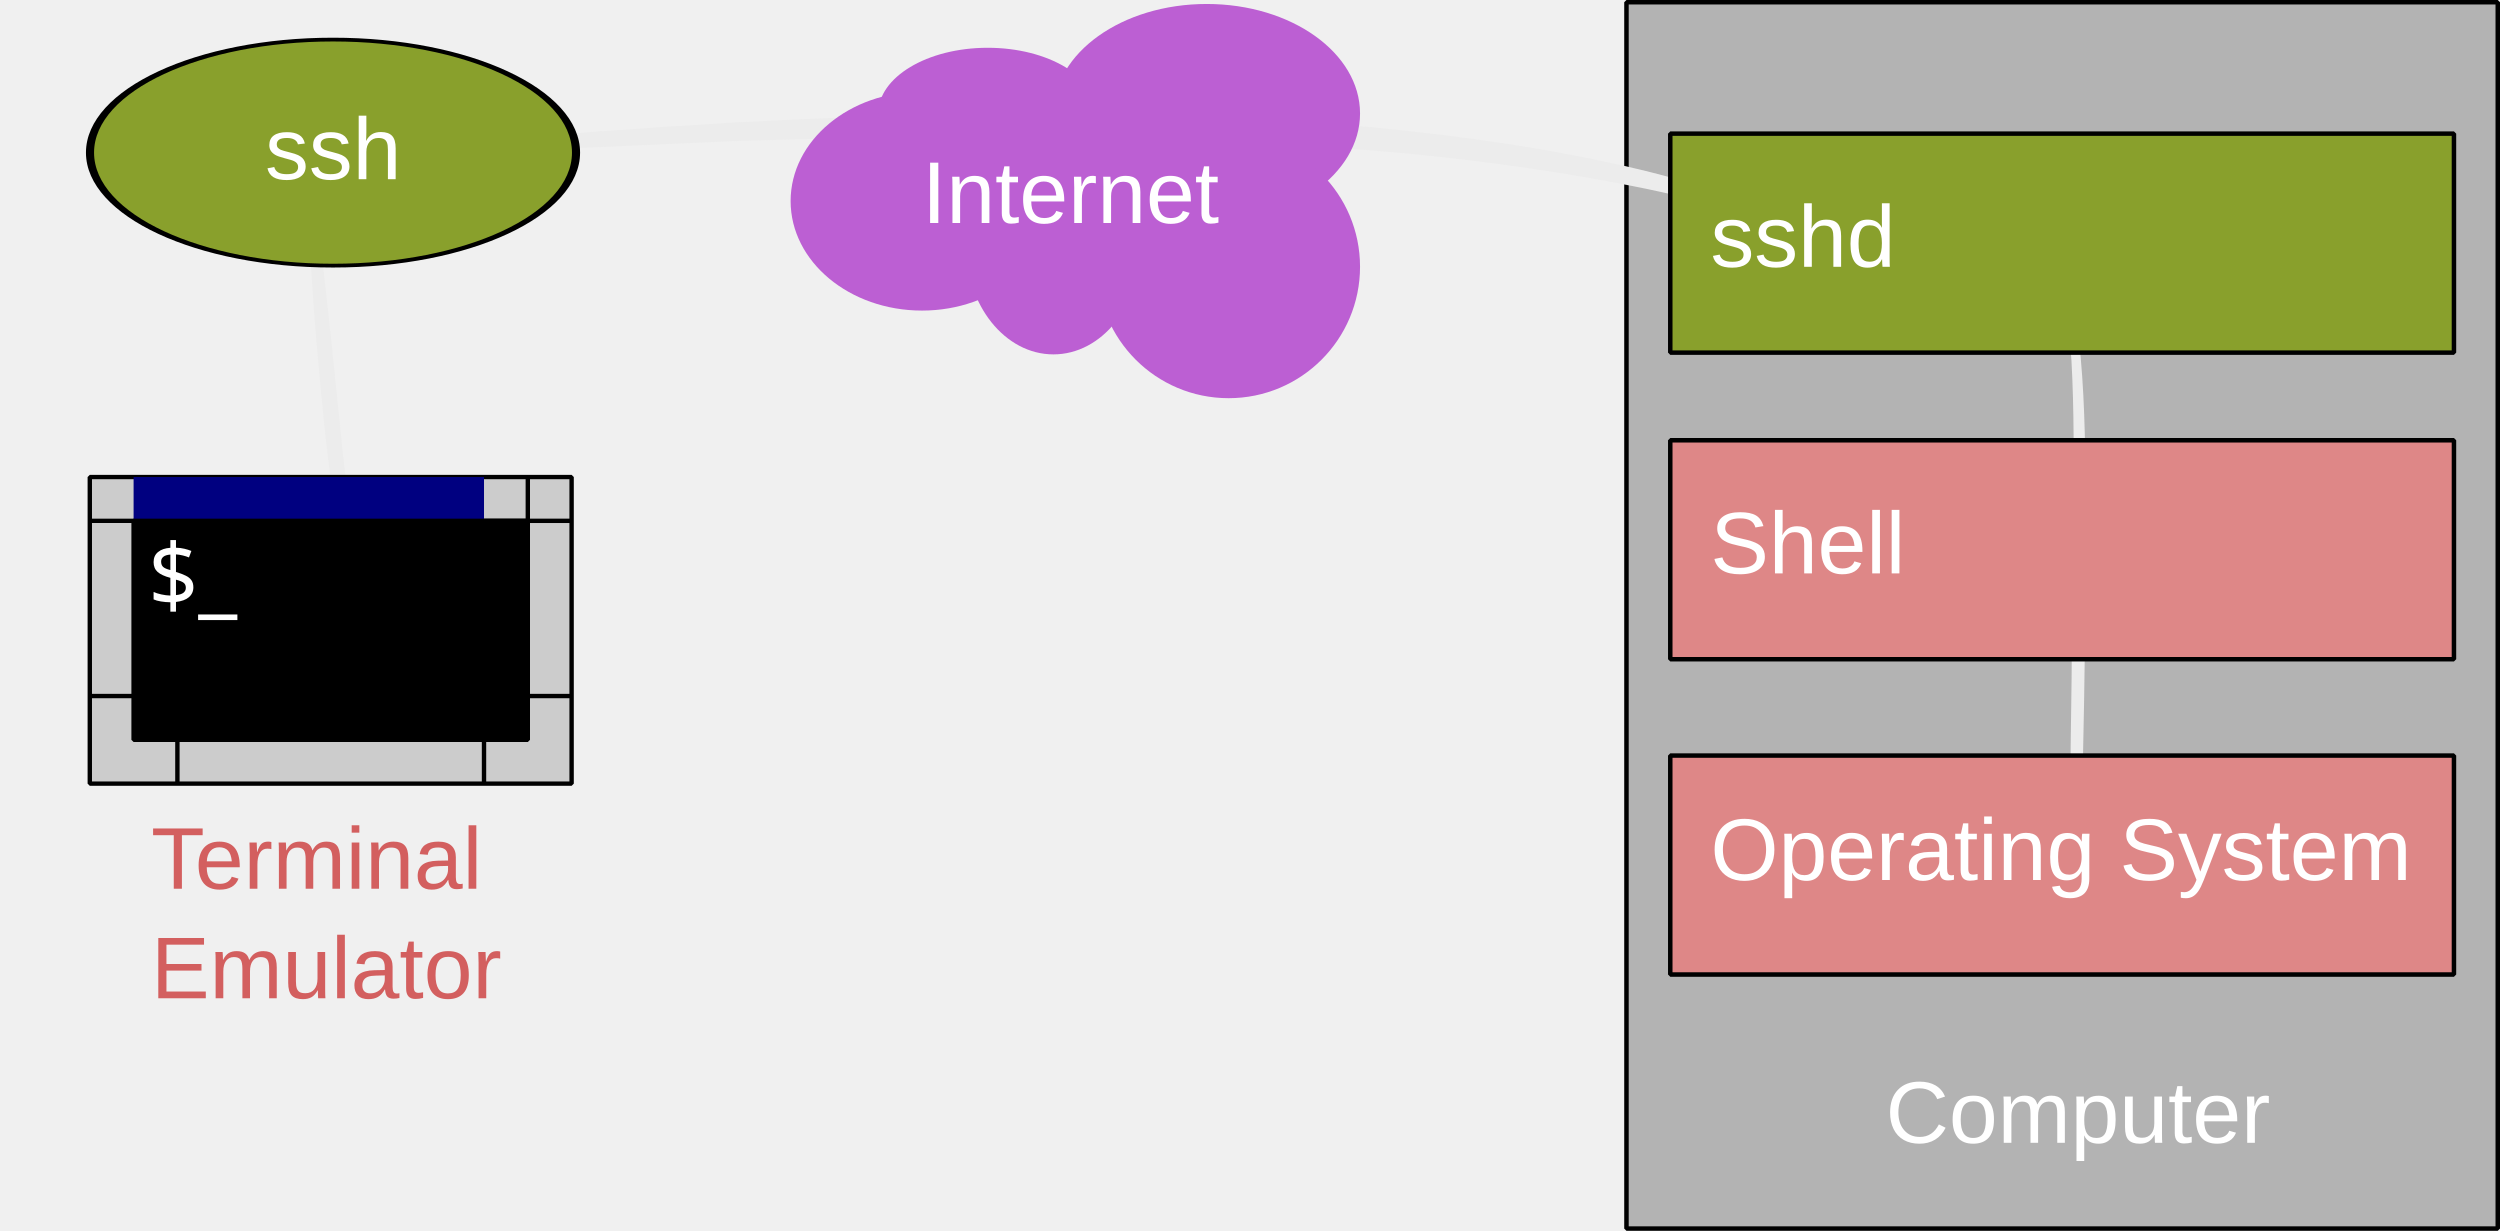
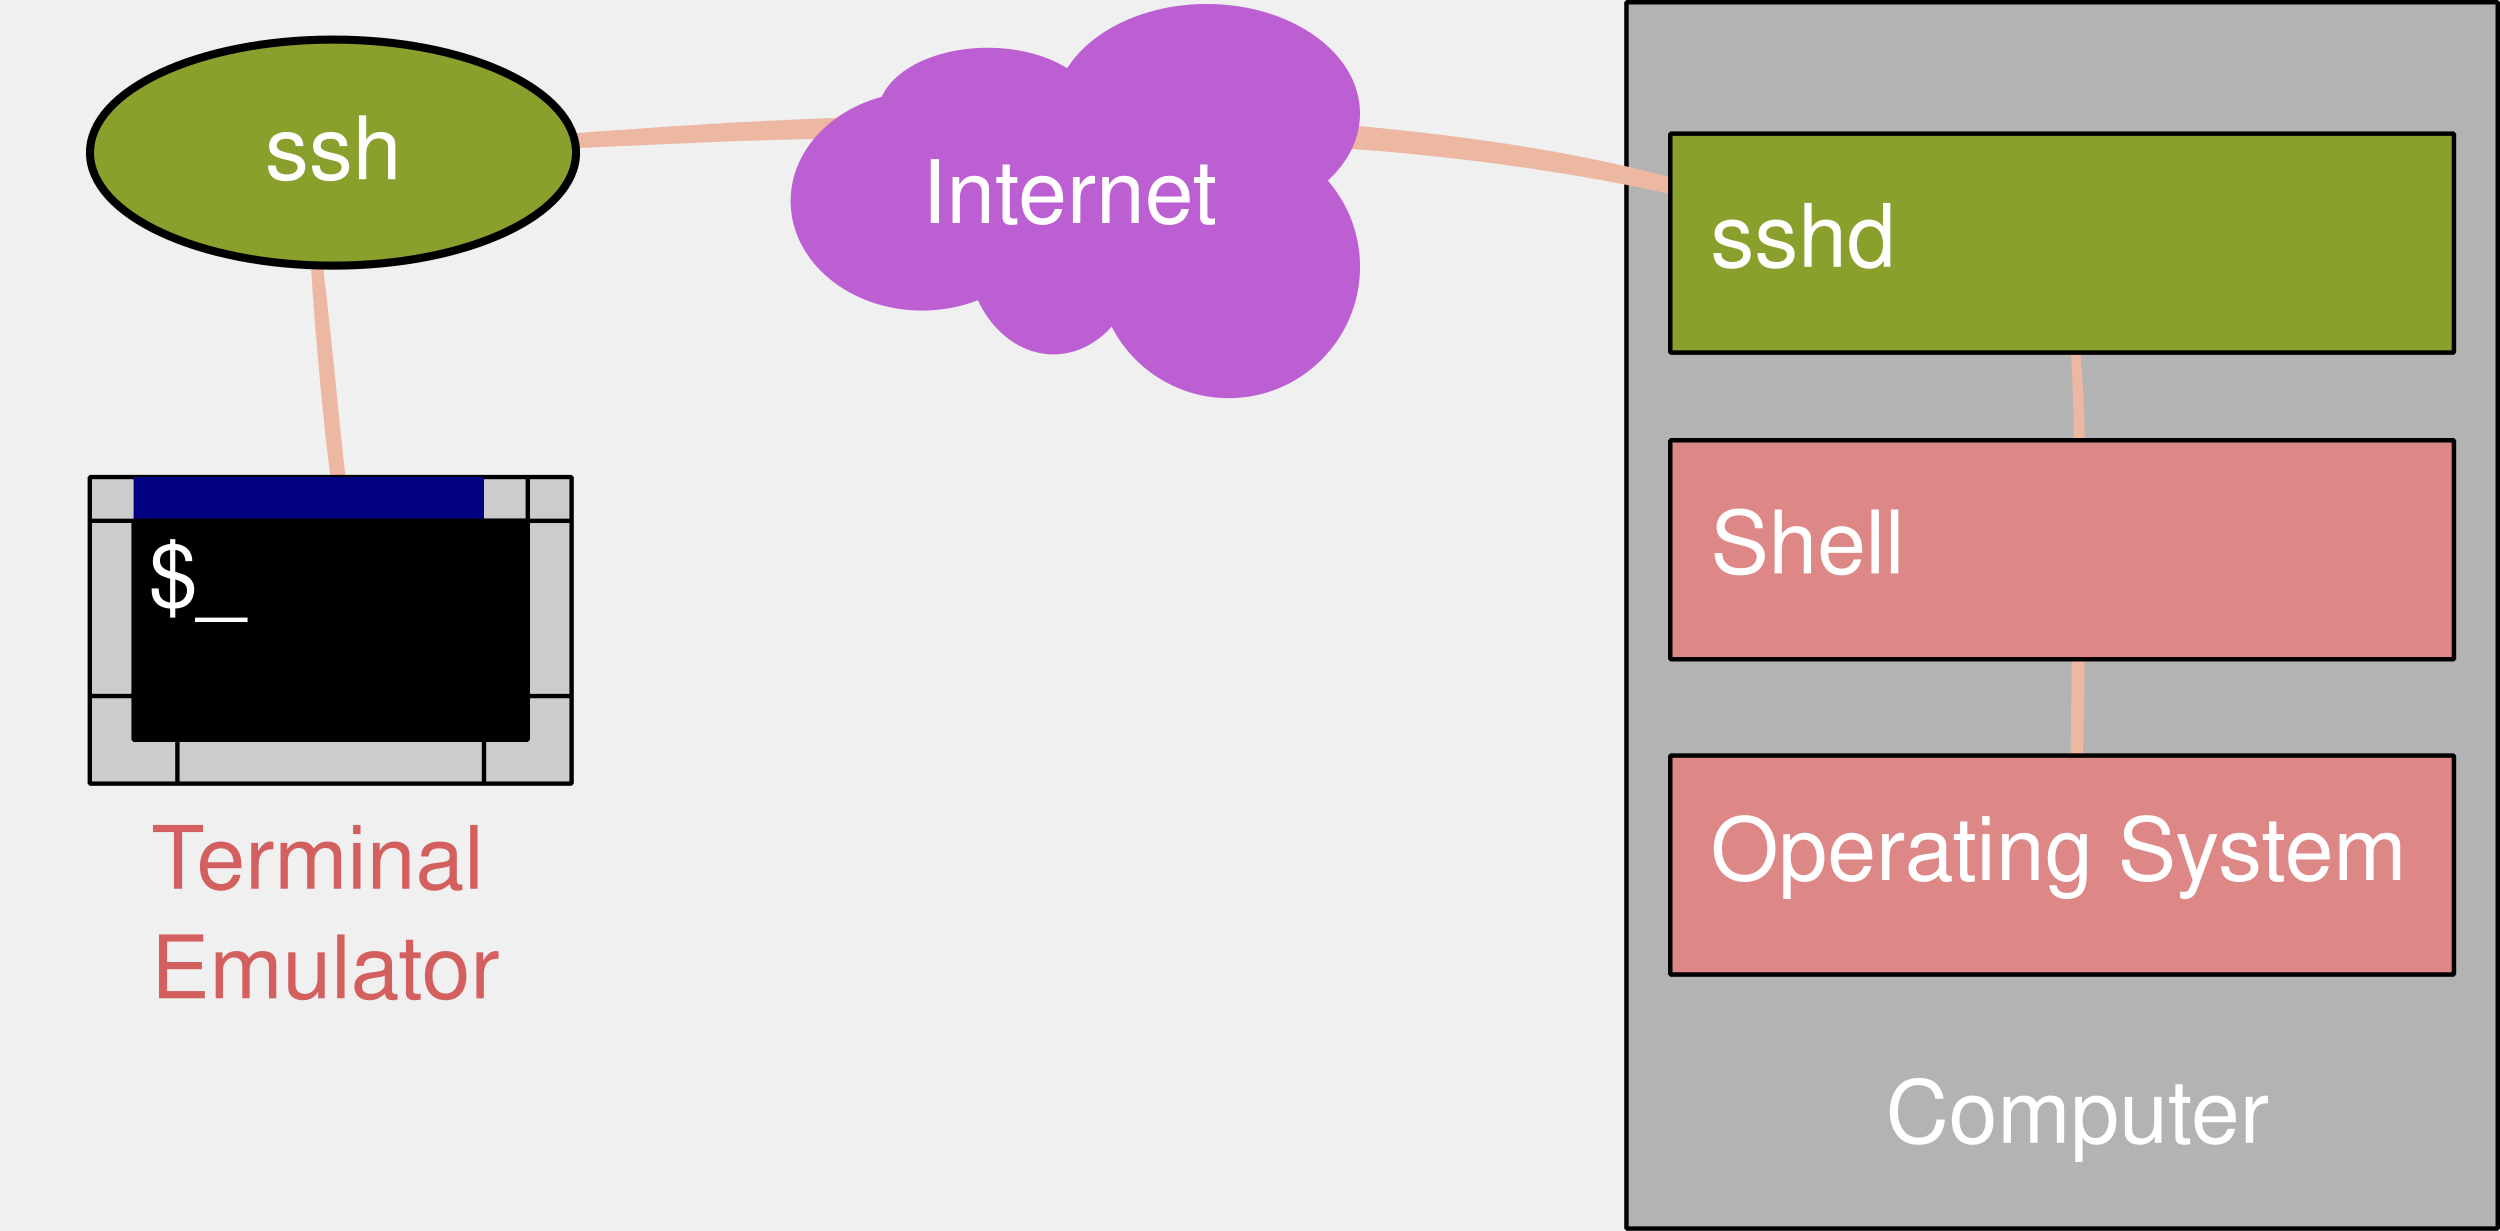
- <svg xmlns="http://www.w3.org/2000/svg" width="570.756" height="281" id="svg2" version="1.1">
-   <defs id="defs4">
-     </defs>
-   <g id="layer1" transform="translate(-99.5,-91.45568)">
-     <path style="fill:#ececec;fill-opacity:1;stroke:#000000;stroke-linecap:round;stroke-linejoin:bevel;stroke-opacity:0" id="path3984" d="m 73.329,57.122 c 1.672,13.858 3.025,27.751 4.465,41.634 1.088,11.147 2.542,22.242 4.539,33.261 0.02,0.081 -1.127,0.363 -1.147,0.282 l 0,0 c -0.793,-1.935 -1.771,-3.804 -2.38,-5.805 -0.794,-2.607 -1.3,-5.296 -1.815,-7.972 -1.4,-7.279 -1.85,-12.052 -2.755,-19.459 -1.415,-13.9 -2.697,-27.821 -3.434,-41.776 -0.012,-0.179 2.515,-0.344 2.527,-0.166 z" transform="translate(99.5,91.45568)" />
-     <rect style="fill:#b3b3b3;fill-opacity:1;stroke:#000000;stroke-width:1.023;stroke-linecap:round;stroke-linejoin:bevel;stroke-opacity:1" id="rect3022" width="198.92" height="279.977" x="470.825" y="91.967" />
-     <path style="fill:#ececec;fill-opacity:1;stroke:#000000;stroke-linecap:round;stroke-linejoin:bevel;stroke-opacity:0" id="path3914" d="m 206.707,123.95 c 19.834,-1.99 39.74,-3.242 59.631,-4.506 40.159,-2.056 80.454,-3.114 120.632,-0.868 8.584,0.48 17.147,1.281 25.721,1.922 20.568,2.006 41.088,4.856 61.204,9.671 6.432,1.54 14.262,3.731 20.57,6.301 1.452,0.592 2.796,1.42 4.194,2.13 0.352,0.477 1.203,0.858 1.056,1.432 -0.859,3.356 -7.145,0.782 -8.908,0.252 -0.048,-0.02 0.238,-0.699 0.286,-0.679 l 0,0 c 1.24,0.076 2.481,0.132 3.72,0.227 0.792,0.061 1.625,-0.028 2.372,0.243 0.471,0.171 0.876,0.573 1.108,1.017 0.167,0.32 -0.597,-0.407 -0.895,-0.61 -8.214,-2.873 -16.617,-4.858 -25.159,-6.548 -20.211,-3.999 -40.668,-6.626 -61.202,-8.27 -8.546,-0.558 -17.085,-1.239 -25.638,-1.673 -39.227,-1.989 -78.538,-1.538 -117.78,-0.339 -20.085,0.83 -40.161,1.968 -60.26,2.395 -0.148,0.046 -0.8,-2.051 -0.652,-2.097 z" />
-     <path style="fill:#ececec;fill-opacity:1;stroke:#000000;stroke-width:1.297;stroke-linecap:round;stroke-linejoin:bevel;stroke-opacity:0" id="path3066" d="m 573.876,167.808 c 0.22,1.777 0.497,3.53 0.658,5.331 1.012,11.323 1.078,23.021 1.129,34.474 0.057,12.656 -0.074,20.719 -0.204,33.433 -0.135,13.623 -0.573,27.227 -0.683,40.852 -0.018,2.187 -0.02,4.375 0.007,6.561 0.01,0.813 0.277,1.691 0.106,2.431 -0.091,0.394 -0.299,-0.634 -0.448,-0.952 0.041,-0.082 0.629,1.046 0.589,1.128 l 0,0 c -0.465,0.155 -0.984,0.924 -1.394,0.466 -0.47,-0.526 -0.603,-1.815 -0.734,-2.848 -0.28,-2.212 -0.397,-4.498 -0.484,-6.771 -0.526,-13.634 0.031,-27.34 0.073,-40.979 0.124,-9.676 0.319,-23.542 0.382,-33.281 0.073,-11.25 0.17,-22.608 -0.452,-33.817 -0.095,-1.715 -0.273,-3.409 -0.409,-5.113 -0.033,-0.259 1.83,-1.176 1.863,-0.917 z" />
-     <rect style="fill:#de8787;fill-opacity:1;stroke:#000000;stroke-width:1.026;stroke-linecap:round;stroke-linejoin:bevel;stroke-opacity:1" id="rect3024" width="178.917" height="49.989" x="480.826" y="191.969" />
-     <rect style="fill:#de8787;fill-opacity:1;stroke:#000000;stroke-width:1.026;stroke-linecap:round;stroke-linejoin:bevel;stroke-opacity:1" id="rect3026" width="178.917" height="49.989" x="480.826" y="263.953" />
-     <text xml:space="preserve" style="font-size:20px;font-style:normal;font-weight:normal;line-height:125%;letter-spacing:0px;word-spacing:0px;fill:#ffffff;fill-opacity:1;stroke:none;font-family:Liberation Sans;-inkscape-font-specification:Liberation Sans;font-stretch:normal;font-variant:normal;text-anchor:start;text-align:start;writing-mode:lr" x="490" y="222.362" id="text3041">
-       <tspan id="tspan3043" x="490" y="222.362">Shell</tspan>
+ <svg xmlns="http://www.w3.org/2000/svg" version="1.1" x="0" y="0" width="570.756" height="281" viewBox="0, 0, 570.756, 281">
+   <g id="Layer_1">
+     <path d="M73.329,57.122 C75.001,70.979 76.354,84.873 77.794,98.756 C78.883,109.903 80.337,120.998 82.333,132.017 C82.353,132.098 81.206,132.38 81.186,132.299 L81.186,132.299 C80.393,130.364 79.415,128.494 78.806,126.494 C78.012,123.887 77.506,121.198 76.991,118.522 C75.591,111.243 75.141,106.47 74.236,99.063 C72.821,85.163 71.539,71.242 70.802,57.287 C70.79,57.109 73.317,56.943 73.329,57.122 z" fill="#ECB8A2" id="path3984" />
+     <g id="rect3022">
+       <path d="M371.325,0.512 L570.245,0.512 L570.245,280.488 L371.325,280.488 z" fill="#B3B3B3" />
+       <path d="M371.325,0.512 L570.245,0.512 L570.245,280.488 L371.325,280.488 z" fill-opacity="0" stroke="#000000" stroke-width="1.023" stroke-linecap="round" stroke-linejoin="bevel" />
+     </g>
+     <path d="M107.207,32.495 C127.041,30.505 146.946,29.252 166.838,27.988 C206.996,25.933 247.291,24.874 287.47,27.12 C296.054,27.6 304.617,28.401 313.191,29.042 C333.759,31.047 354.279,33.898 374.394,38.713 C380.827,40.252 388.657,42.444 394.965,45.014 C396.417,45.606 397.761,46.435 399.159,47.145 C399.51,47.622 400.361,48.002 400.214,48.577 C399.355,51.933 393.069,49.359 391.306,48.829 C391.258,48.809 391.544,48.13 391.592,48.15 L391.592,48.15 C392.832,48.226 394.073,48.282 395.312,48.377 C396.104,48.439 396.936,48.35 397.683,48.62 C398.155,48.791 398.559,49.193 398.791,49.637 C398.959,49.957 398.195,49.23 397.896,49.027 C389.683,46.154 381.279,44.169 372.737,42.479 C352.526,38.481 332.069,35.853 311.535,34.209 C302.99,33.651 294.451,32.97 285.898,32.536 C246.671,30.547 207.36,30.998 168.118,32.197 C148.033,33.027 127.957,34.165 107.858,34.592 C107.71,34.638 107.058,32.541 107.207,32.495 z" fill="#ECB8A2" id="path3914" />
+     <path d="M474.376,76.352 C474.595,78.129 474.873,79.882 475.034,81.683 C476.047,93.007 476.112,104.705 476.163,116.158 C476.22,128.814 476.089,136.877 475.96,149.591 C475.824,163.214 475.386,176.818 475.277,190.443 C475.259,192.629 475.257,194.817 475.284,197.004 C475.294,197.817 475.561,198.694 475.39,199.435 C475.299,199.828 475.091,198.8 474.941,198.483 C474.982,198.401 475.571,199.529 475.53,199.611 L475.53,199.611 C475.065,199.766 474.546,200.535 474.136,200.077 C473.666,199.55 473.533,198.262 473.402,197.229 C473.122,195.018 473.006,192.731 472.918,190.459 C472.392,176.824 472.949,163.119 472.991,149.48 C473.116,139.803 473.31,125.938 473.373,116.199 C473.447,104.949 473.544,93.591 472.921,82.382 C472.826,80.667 472.648,78.974 472.512,77.269 C472.479,77.01 474.342,76.093 474.375,76.352 z" fill="#ECB8A2" id="path3066" />
+     <g id="rect3024">
+       <path d="M381.326,100.513 L560.243,100.513 L560.243,150.502 L381.326,150.502 z" fill="#DE8787" />
+       <path d="M381.326,100.513 L560.243,100.513 L560.243,150.502 L381.326,150.502 z" fill-opacity="0" stroke="#000000" stroke-width="1.026" stroke-linecap="round" stroke-linejoin="bevel" />
+     </g>
+     <g id="rect3026">
+       <path d="M381.326,172.498 L560.243,172.498 L560.243,222.487 L381.326,222.487 z" fill="#DE8787" />
+       <path d="M381.326,172.498 L560.243,172.498 L560.243,222.487 L381.326,222.487 z" fill-opacity="0" stroke="#000000" stroke-width="1.026" stroke-linecap="round" stroke-linejoin="bevel" />
+     </g>
+     <text transform="matrix(1, 0, 0, 1, 413.236, 124.407)" id="tspan3043">
+       <tspan x="-22.736" y="6.5" font-family="Helvetica" font-size="20" fill="#FFFFFF">Shell</tspan>
    </text>
-     <text xml:space="preserve" style="font-size:20px;font-style:normal;font-weight:normal;line-height:125%;letter-spacing:0px;word-spacing:0px;fill:#ffffff;fill-opacity:1;stroke:none;font-family:Liberation Sans;-inkscape-font-specification:Liberation Sans;font-stretch:normal;font-variant:normal;text-anchor:start;text-align:start;writing-mode:lr" x="490" y="292.362" id="text3045">
-       <tspan id="tspan3047" x="490" y="292.362">Operating System</tspan>
+     <text transform="matrix(1, 0, 0, 1, 471.034, 194.406)" id="tspan3047">
+       <tspan x="-80.534" y="6.5" font-family="Helvetica" font-size="20" fill="#FFFFFF">Operating System</tspan>
    </text>
-     <text xml:space="preserve" style="font-size:20px;font-style:normal;font-weight:normal;line-height:125%;letter-spacing:0px;word-spacing:0px;fill:#d35f5f;fill-opacity:1;stroke:none;font-family:Liberation Sans;-inkscape-font-specification:Liberation Sans;font-stretch:normal;font-variant:normal;text-anchor:start;text-align:start;writing-mode:lr" x="134" y="294.362" id="text3906">
-       <tspan id="tspan3908" x="134" y="294.362">Terminal</tspan>
-       <tspan x="134" y="319.362" id="tspan3927">Emulator</tspan>
+     <g>
+       <text transform="matrix(1, 0, 0, 1, 72.788, 196.406)" id="tspan3908">
+         <tspan x="-38.288" y="6.5" font-family="Helvetica" font-size="20" fill="#D35F5F">Terminal</tspan>
+       </text>
+       <text transform="matrix(1, 0, 0, 1, 75.015, 221.406)" id="tspan3927">
+         <tspan x="-40.515" y="6.5" font-family="Helvetica" font-size="20" fill="#D35F5F">Emulator</tspan>
+       </text>
+     </g>
+     <text transform="matrix(1, 0, 0, 1, 474.906, 254.406)" id="tspan3912">
+       <tspan x="-44.406" y="6.5" font-family="Helvetica" font-size="20" fill="#FFFFFF">Computer</tspan>
    </text>
-     <text xml:space="preserve" style="font-size:20px;font-style:normal;font-weight:normal;line-height:125%;letter-spacing:0px;word-spacing:0px;fill:#ffffff;fill-opacity:1;stroke:none;font-family:Liberation Sans;-inkscape-font-specification:Liberation Sans;font-stretch:normal;font-variant:normal;text-anchor:start;text-align:start;writing-mode:lr" x="530" y="352.362" id="text3910">
-       <tspan id="tspan3912" x="530" y="352.362">Computer</tspan>
+     <g id="g3929">
+       <g id="rect2987">
+         <path d="M20.5,108.907 L130.5,108.907 L130.5,178.907 L20.5,178.907 z" fill="#CCCCCC" />
+         <path d="M20.5,108.907 L130.5,108.907 L130.5,178.907 L20.5,178.907 z" fill-opacity="0" stroke="#000000" stroke-width="1" stroke-linecap="round" stroke-linejoin="bevel" />
+       </g>
+       <g id="rect2991">
+         <path d="M30.5,118.907 L120.5,118.907 L120.5,168.907 L30.5,168.907 z" fill="#000000" />
+         <path d="M30.5,118.907 L120.5,118.907 L120.5,168.907 L30.5,168.907 z" fill-opacity="0" stroke="#000000" stroke-width="1" stroke-linecap="round" stroke-linejoin="bevel" />
+       </g>
+       <text transform="matrix(1, 0, 0, 1, 45.455, 131.987)" id="tspan3004">
+         <tspan x="-11.623" y="6.5" font-family="Helvetica" font-size="20" fill="#FFFFFF">$_</tspan>
+       </text>
+       <path d="M30.5,108.907 L110.5,108.907 L110.5,118.907 L30.5,118.907 z" fill="#000080" id="rect3919" />
+       <path d="M20.5,118.907 C30.5,118.907 120.5,118.907 120.5,118.907 L120.5,108.907 L120.5,108.907" fill-opacity="0" stroke="#000000" stroke-width="1" id="path3921" />
+       <path d="M120.5,118.907 L130.5,118.907" fill-opacity="0" stroke="#000000" stroke-width="1" id="path3923" />
+       <path d="M20.5,158.907 L130.5,158.907 L110.5,158.907 L110.5,178.907 L110.5,158.907 L40.5,158.907 L40.5,178.907" fill-opacity="0" stroke="#000000" stroke-width="1" id="path3925" />
+     </g>
+     <g id="rect3024-1">
+       <path d="M381.326,30.513 L560.243,30.513 L560.243,80.502 L381.326,80.502 z" fill="#89A02C" />
+       <path d="M381.326,30.513 L560.243,30.513 L560.243,80.502 L381.326,80.502 z" fill-opacity="0" stroke="#000000" stroke-width="1.026" stroke-linecap="round" stroke-linejoin="bevel" />
+     </g>
+     <text transform="matrix(1, 0, 0, 1, 412.123, 54.406)" id="tspan3043-4">
+       <tspan x="-21.623" y="6.5" font-family="Helvetica" font-size="20" fill="#FFFFFF">sshd</tspan>
    </text>
-     <g id="g3929" transform="translate(0,98)">
-       <rect y="102.362" x="120" height="70" width="110" id="rect2987" style="fill:#cccccc;fill-opacity:1;stroke:#000000;stroke-linecap:round;stroke-linejoin:bevel;stroke-opacity:1" />
-       <rect y="112.362" x="130" height="50" width="90" id="rect2991" style="fill:#000000;fill-opacity:1;stroke:#000000;stroke-linecap:round;stroke-linejoin:bevel;stroke-opacity:1" />
-       <text id="text3002" y="131.943" x="133.332" style="font-size:20px;font-style:normal;font-weight:normal;line-height:125%;letter-spacing:0px;word-spacing:0px;fill:#ffffff;fill-opacity:1;stroke:none;font-family:Sans" xml:space="preserve">
-         <tspan y="131.943" x="133.332" id="tspan3004">$_</tspan>
-       </text>
-       <rect transform="translate(99.5,91.45568)" y="10.906" x="30.5" height="10" width="80" id="rect3919" style="fill:#000080;fill-opacity:1;stroke:#000000;stroke-linecap:round;stroke-linejoin:bevel;stroke-opacity:0" />
-       <path transform="translate(99.5,91.45568)" id="path3921" d="m 20.5,20.907 c 10,0 100,0 100,0 l 0,-10 0,0" style="fill:none;stroke:#000000;stroke-width:1px;stroke-linecap:butt;stroke-linejoin:miter;stroke-opacity:1" />
-       <path transform="translate(99.5,91.45568)" id="path3923" d="m 120.5,20.907 10,0" style="fill:none;stroke:#000000;stroke-width:1px;stroke-linecap:butt;stroke-linejoin:miter;stroke-opacity:1" />
-       <path transform="translate(99.5,91.45568)" id="path3925" d="m 20.5,60.907 110,0 -20,0 0,20 0,-20 -70,0 0,20" style="fill:none;stroke:#000000;stroke-width:1px;stroke-linecap:butt;stroke-linejoin:miter;stroke-opacity:1" />
+     <g id="path3978">
+       <path d="M131.508,34.841 C131.508,49.093 106.669,60.646 76.028,60.646 C45.388,60.646 20.549,49.093 20.549,34.841 C20.549,20.59 45.388,9.037 76.028,9.037 C106.669,9.037 131.508,20.59 131.508,34.841 z" fill="#89A02C" />
+       <path d="M131.508,34.841 C131.508,49.093 106.669,60.646 76.028,60.646 C45.388,60.646 20.549,49.093 20.549,34.841 C20.549,20.59 45.388,9.037 76.028,9.037 C106.669,9.037 131.508,20.59 131.508,34.841 z" fill-opacity="0" stroke="#000000" stroke-width="1.849" stroke-linecap="round" stroke-linejoin="bevel" />
    </g>
-     <rect style="fill:#89a02c;fill-opacity:1;stroke:#000000;stroke-width:1.026;stroke-linecap:round;stroke-linejoin:bevel;stroke-opacity:1" id="rect3024-1" width="178.917" height="49.989" x="480.826" y="121.969" />
-     <text xml:space="preserve" style="font-size:20px;font-style:normal;font-weight:normal;line-height:125%;letter-spacing:0px;word-spacing:0px;fill:#ffffff;fill-opacity:1;stroke:none;font-family:Liberation Sans;-inkscape-font-specification:Liberation Sans;font-stretch:normal;font-variant:normal;text-anchor:start;text-align:start;writing-mode:lr" x="490" y="152.362" id="text3041-7">
-       <tspan id="tspan3043-4" x="490" y="152.362">sshd</tspan>
+     <text transform="matrix(1, 0, 0, 1, 76.562, 34.406)" id="tspan3982">
+       <tspan x="-16.062" y="6.5" font-family="Helvetica" font-size="20" fill="#FFFFFF">ssh</tspan>
    </text>
-     <path style="fill:#89a02c;fill-opacity:1;stroke:#000000;stroke-linecap:round;stroke-linejoin:bevel;stroke-opacity:1" id="path3978" d="m 110.5,50.907 c 0,16.569 -13.431,30 -30,30 -16.569,0 -30,-13.431 -30,-30 0,-16.569 13.431,-30 30,-30 16.569,0 30,13.431 30,30 z" transform="matrix(1.849305,0,0,0.860145,26.65941,82.51017)" />
-     <text xml:space="preserve" style="font-size:20px;font-style:normal;font-weight:normal;line-height:125%;letter-spacing:0px;word-spacing:0px;fill:#ffffff;fill-opacity:1;stroke:none;font-family:Liberation Sans;-inkscape-font-specification:Liberation Sans;font-stretch:normal;font-variant:normal;text-anchor:start;text-align:start;writing-mode:lr" x="160" y="132.362" id="text3980">
-       <tspan id="tspan3982" x="160" y="132.362">ssh</tspan>
-     </text>
-     <g id="g4000" style="fill:#bc5fd3">
-       <path transform="translate(99.5,91.45568)" d="m 240.5,45.907 c 0,13.807 -13.431,25 -30,25 -16.569,0 -30,-11.193 -30,-25 0,-13.807 13.431,-25 30,-25 16.569,0 30,11.193 30,25 z" id="path3986" style="fill:#bc5fd3;fill-opacity:1;stroke:#000000;stroke-linecap:round;stroke-linejoin:bevel;stroke-opacity:0" />
-       <path transform="translate(99.5,91.45568)" d="m 250.5,25.907 c 0,8.284 -11.193,15 -25,15 -13.807,0 -25,-6.716 -25,-15 0,-8.284 11.193,-15 25,-15 13.807,0 25,6.716 25,15 z" id="path3988" style="fill:#bc5fd3;fill-opacity:1;stroke:#000000;stroke-linecap:round;stroke-linejoin:bevel;stroke-opacity:0" />
-       <path transform="translate(99.5,91.45568)" d="m 260.5,55.907 c 0,13.807 -8.954,25 -20,25 -11.046,0 -20,-11.193 -20,-25 0,-13.807 8.954,-25 20,-25 11.046,0 20,11.193 20,25 z" id="path3990" style="fill:#bc5fd3;fill-opacity:1;stroke:#000000;stroke-linecap:round;stroke-linejoin:bevel;stroke-opacity:0" />
-       <path transform="translate(99.5,91.45568)" d="m 280.5,45.907 c 0,8.284 -8.954,15 -20,15 -11.046,0 -20,-6.716 -20,-15 0,-8.284 8.954,-15 20,-15 11.046,0 20,6.716 20,15 z" id="path3992" style="fill:#bc5fd3;fill-opacity:1;stroke:#000000;stroke-linecap:round;stroke-linejoin:bevel;stroke-opacity:0" />
-       <path transform="translate(99.5,91.45568)" d="m 310.5,25.907 c 0,13.807 -15.67,25 -35,25 -19.33,0 -35,-11.193 -35,-25 0,-13.807 15.67,-25 35,-25 19.33,0 35,11.193 35,25 z" id="path3994" style="fill:#bc5fd3;fill-opacity:1;stroke:#000000;stroke-linecap:round;stroke-linejoin:bevel;stroke-opacity:0" />
-       <path transform="translate(99.5,91.45568)" d="m 310.5,60.907 c 0,16.569 -13.431,30 -30,30 -16.569,0 -30,-13.431 -30,-30 0,-16.569 13.431,-30 30,-30 16.569,0 30,13.431 30,30 z" id="path3998" style="fill:#bc5fd3;fill-opacity:1;stroke:#000000;stroke-linecap:round;stroke-linejoin:bevel;stroke-opacity:0" />
+     <g id="g4000">
+       <path d="M240.5,45.907 C240.5,59.714 227.069,70.907 210.5,70.907 C193.931,70.907 180.5,59.714 180.5,45.907 C180.5,32.099 193.931,20.907 210.5,20.907 C227.069,20.907 240.5,32.099 240.5,45.907 z" fill="#BC5FD3" id="path3986" />
+       <path d="M250.5,25.906 C250.5,34.191 239.307,40.907 225.5,40.907 C211.693,40.907 200.5,34.191 200.5,25.906 C200.5,17.622 211.693,10.906 225.5,10.906 C239.307,10.906 250.5,17.622 250.5,25.906 z" fill="#BC5FD3" id="path3988" />
+       <path d="M260.5,55.907 C260.5,69.714 251.546,80.907 240.5,80.907 C229.454,80.907 220.5,69.714 220.5,55.907 C220.5,42.099 229.454,30.907 240.5,30.907 C251.546,30.907 260.5,42.099 260.5,55.907 z" fill="#BC5FD3" id="path3990" />
+       <path d="M280.5,45.907 C280.5,54.191 271.546,60.907 260.5,60.907 C249.454,60.907 240.5,54.191 240.5,45.907 C240.5,37.622 249.454,30.907 260.5,30.907 C271.546,30.907 280.5,37.622 280.5,45.907 z" fill="#BC5FD3" id="path3992" />
+       <path d="M310.5,25.906 C310.5,39.714 294.83,50.907 275.5,50.907 C256.17,50.907 240.5,39.714 240.5,25.906 C240.5,12.099 256.17,0.906 275.5,0.906 C294.83,0.906 310.5,12.099 310.5,25.906 z" fill="#BC5FD3" id="path3994" />
+       <path d="M310.5,60.907 C310.5,77.475 297.069,90.907 280.5,90.907 C263.931,90.907 250.5,77.475 250.5,60.907 C250.5,44.338 263.931,30.907 280.5,30.907 C297.069,30.907 310.5,44.338 310.5,60.907 z" fill="#BC5FD3" id="path3998" />
    </g>
-     <text xml:space="preserve" style="font-size:20px;font-style:normal;font-weight:normal;line-height:125%;letter-spacing:0px;word-spacing:0px;fill:#ffffff;fill-opacity:1;stroke:none;font-family:Liberation Sans;-inkscape-font-specification:Liberation Sans;font-stretch:normal;font-variant:normal;text-anchor:start;text-align:start;writing-mode:lr" x="310" y="142.362" id="text4008">
-       <tspan id="tspan4010" x="310" y="142.362">Internet</tspan>
+     <text transform="matrix(1, 0, 0, 1, 244.911, 44.406)" id="tspan4010">
+       <tspan x="-34.411" y="6.5" font-family="Helvetica" font-size="20" fill="#FFFFFF">Internet</tspan>
    </text>
  </g>
</svg>
